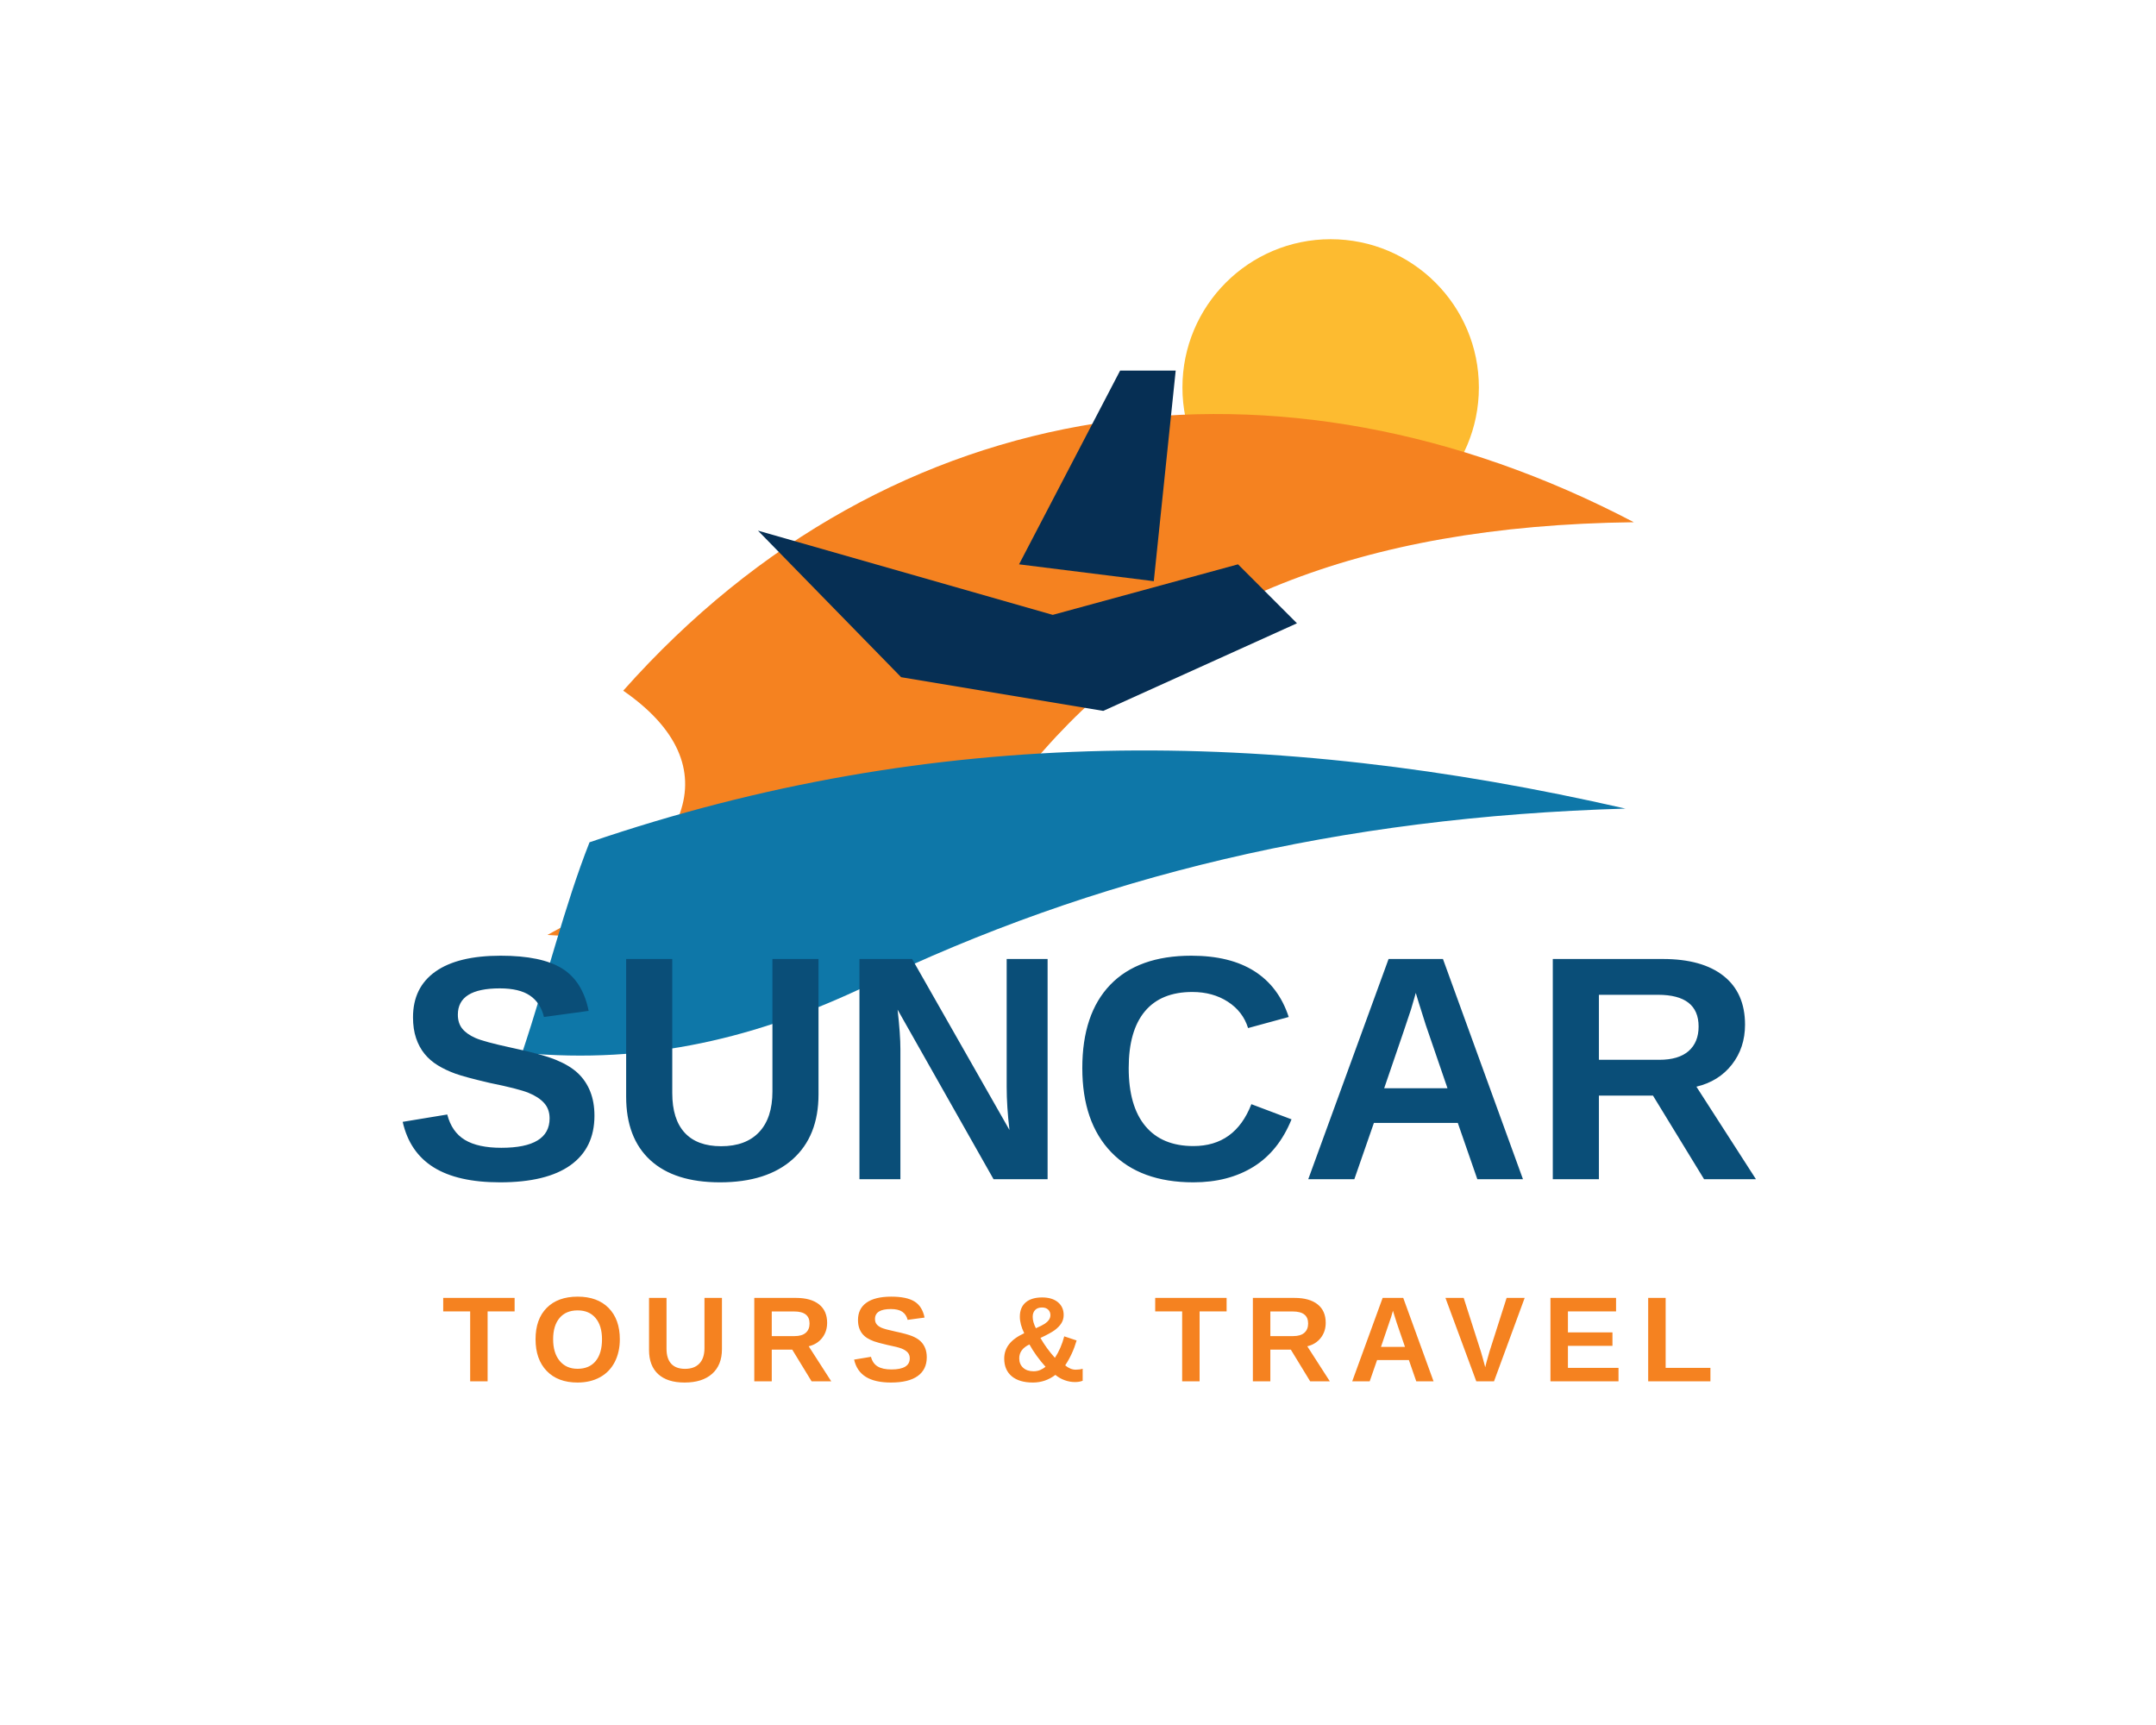
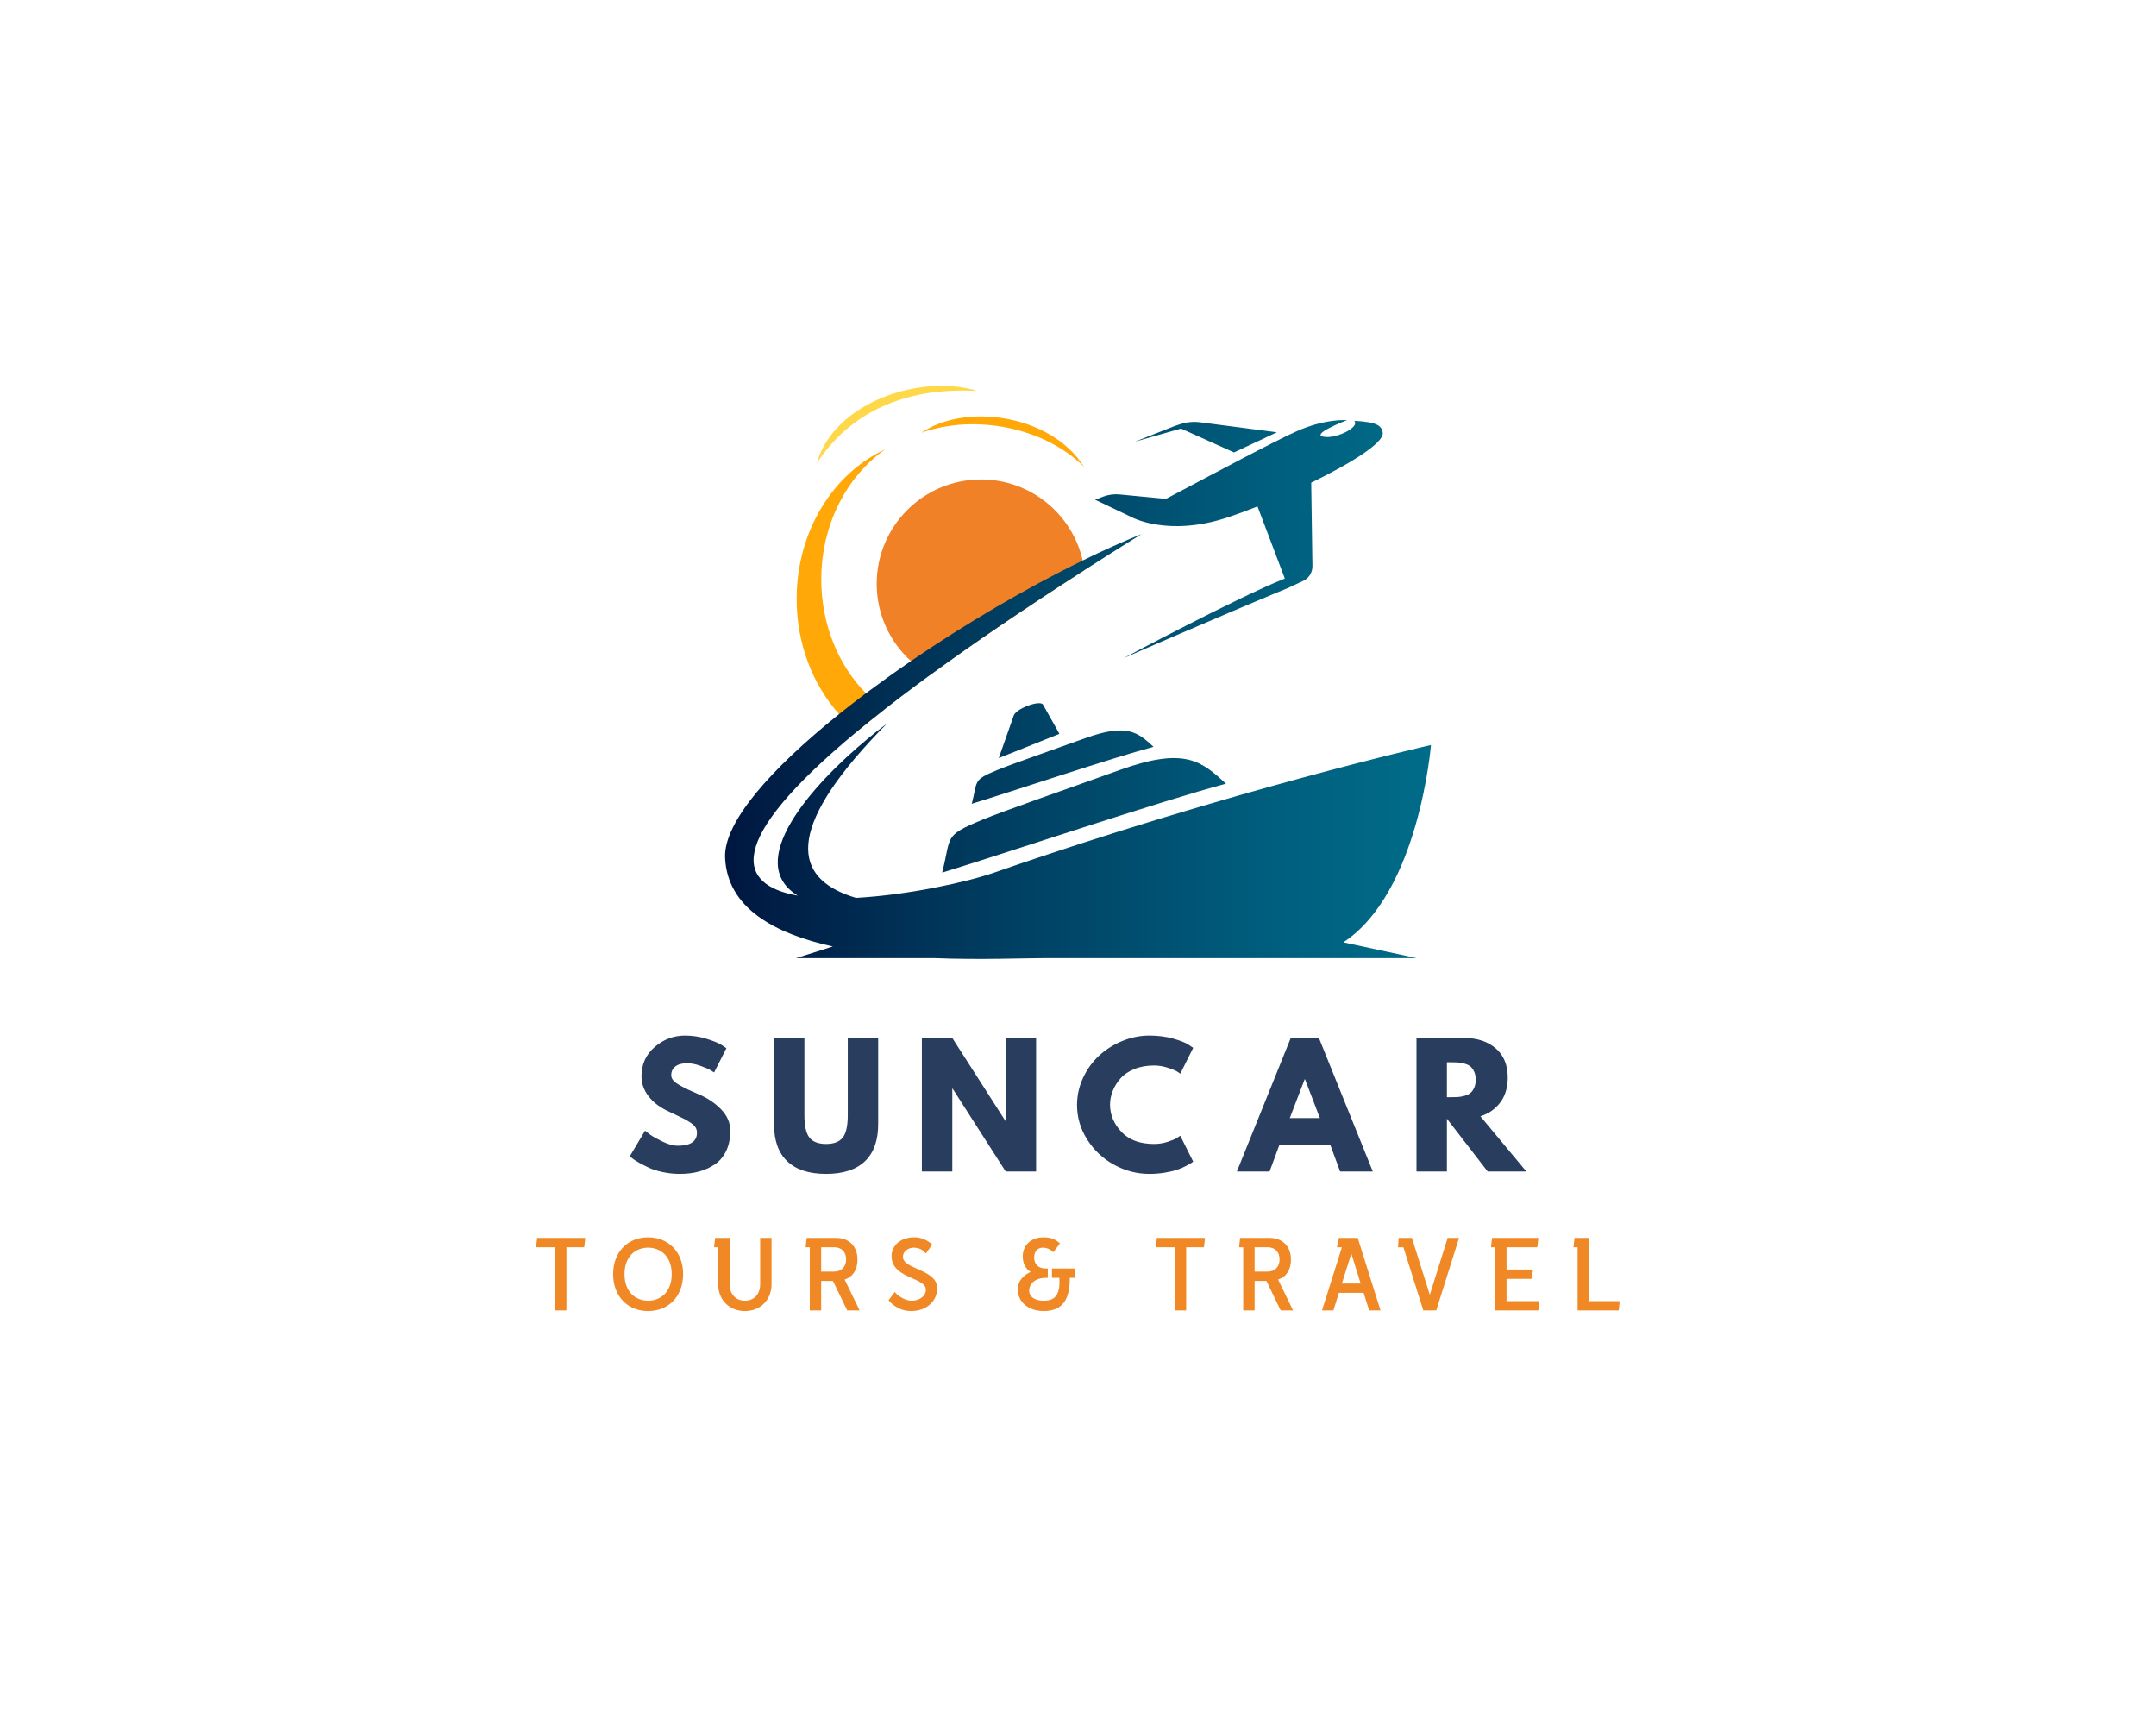
- <svg xmlns="http://www.w3.org/2000/svg" viewBox="0 0 1280 1024" role="img" aria-labelledby="title">
-   <rect width="1280" height="1024" fill="transparent" />
-   <g transform="translate(640 350)">
-     <circle cx="150" cy="-120" r="88" fill="#FDBB30" />
-     <path d="M-270 60 C-110 -120 120 -150 330 -40 C165 -38 55 10 -20 95 C-95 180 -170 215 -315 205 C-230 160 -205 105 -270 60Z" fill="#F58220" />
-     <path d="M-290 150 C-85 80 115 82 325 130 C155 135 10 170 -125 235 C-190 266 -255 282 -330 275 C-315 230 -305 188 -290 150Z" fill="#0E77A8" />
-     <path d="M-190 -35 L-15 15 L95 -15 L130 20 L15 72 L-105 52 Z" fill="#062F54" />
-     <path d="M-35 -15 L25 -130 L58 -130 L45 -5 Z" fill="#062F54" />
+ <svg xmlns="http://www.w3.org/2000/svg" version="1.1" width="1280" height="1024" viewBox="0 0 1280 1024" xml:space="preserve">
+   <defs />
+   <g transform="matrix(1 0 0 1 640 512)" id="background-logo">
+     <rect style="stroke: none; stroke-width: 0; fill: rgb(255,255,255); fill-opacity: 0; opacity: 1;" x="-640" y="-512" width="1280" height="1024" />
  </g>
-   <text x="640" y="700" text-anchor="middle" font-family="Arial, Helvetica, sans-serif" font-size="190" font-weight="800" fill="#0A4E78">SUNCAR</text>
-   <text x="640" y="820" text-anchor="middle" font-family="Arial, Helvetica, sans-serif" font-size="72" font-weight="700" letter-spacing="10" fill="#F58220">TOURS &amp; TRAVEL</text>
+   <g transform="matrix(1.921154 0 0 1.921154 640 399.1507)" id="logo-logo">
+     <g>
+       <g transform="matrix(0.5168918 0 0 0.5168918 -30.10542 -29.41611)">
+         <path style="fill: rgb(240,129,38);" transform=" translate(-301.7568, -303.0904)" d="M 362.818 293.102 C 356.486 265.371 331.672 244.661 302.021 244.661 C 267.577 244.661 239.655 272.597 239.655 307.041 C 239.655 325.347 247.541 341.821 260.117 353.239 C 263.619 356.405 267.475 359.19 271.637 361.52 C 296.847 343.111 327.319 322.328 363.858 298.862 C 363.595 296.913 363.257 294.993 362.818 293.102 z" />
+       </g>
+       <g transform="matrix(0.5168918 0 0 0.5168918 -42.53876 -30.44031)">
+         <path style="fill: rgb(255,168,8);" transform=" translate(-277.7028, -301.1089)" d="M 244.419 382.055 C 238.586 386.613 233.133 390.996 228.033 395.217 C 224.163 392.139 220.528 388.694 217.157 384.942 C 201.504 367.457 191.786 343.067 191.786 316.084 C 191.786 275.557 213.728 240.894 244.771 226.662 C 221.833 242.667 206.516 271.542 206.516 304.476 C 206.516 331.518 216.835 355.804 233.206 372.484 C 236.68 376.03 240.432 379.241 244.419 382.055 z M 363.619 237.127 C 343.604 205.486 292.165 198.913 266.431 216.729 C 298.337 205.408 339.814 213.42 363.619 237.127 z" />
+       </g>
+       <g transform="matrix(0.5168918 0 0 0.5168918 -55.93465 -76.56372)">
+         <path style="fill: rgb(255,216,74);" transform=" translate(-251.7865, -211.8767)" d="M 203.756 235.042 C 223.147 205.408 255.309 189.32 299.817 191.759 C 266.431 181.308 214.205 198.222 203.756 235.042 z" />
+       </g>
+       <g transform="matrix(0.5168918 0 0 0.5168918 0 5.285539)">
+         <linearGradient id="SVGID_5_2_2_1226655" gradientUnits="userSpaceOnUse" x1="148.981" y1="370.226" x2="571.019" y2="370.226">
+           <stop offset="0%" style="stop-color:rgb(0,23,64)" />
+           <stop offset="38.599%" style="stop-color:rgb(0,62,97)" />
+           <stop offset="78.346%" style="stop-color:rgb(0,95,126)" />
+           <stop offset="100%" style="stop-color:rgb(0,108,137)" />
+         </linearGradient>
+         <path style="fill: url(#SVGID_5_2_2_1226655);" transform=" translate(-360, -370.2256)" d="M 311.724 418.379 C 320.263 414.837 343.45 406.851 364.293 399.334 C 389.43 390.268 395.782 395.842 405.17 404.5 C 379.653 411.309 320.135 431.336 296.504 438.546 C 300.109 424.526 296.904 424.526 311.724 418.379 z M 453.286 228.497 L 478.906 216.466 L 433.067 210.489 C 429.034 209.963 424.935 210.353 421.074 211.628 L 418.011 212.64 L 394.063 222.064 L 421.586 214.247 L 453.286 228.497 z M 449.457 267.352 C 454.96 265.525 461.018 263.292 467.319 260.787 L 483.662 303.904 C 455.68 314.979 387.233 351.502 387.233 351.502 C 387.233 351.502 443.84 326.736 485.763 309.451 L 494.592 305.327 C 498.04 303.716 500.222 300.231 500.166 296.425 L 499.43 246.594 C 523.426 234.9 543.463 222.412 542.158 216.541 C 541.353 212.925 539.87 210.376 525.14 209.597 C 528.653 213.171 515.652 219.721 508.379 219.303 C 496.255 218.608 520.791 209.217 520.791 209.217 C 520.791 209.217 507.818 208.096 490.236 216.07 C 476.009 222.523 442.752 240.312 412.526 256.299 L 384.86 253.621 C 381.49 253.294 378.088 253.759 374.928 254.976 L 370.229 256.785 L 391.932 267.14 C 391.932 267.14 413.683 279.23 449.457 267.352 z M 321.604 385.721 L 312.629 411.223 L 348.894 396.745 L 339.051 379.229 C 337.245 376.404 323.196 381.512 321.604 385.721 z M 571.019 403.41 C 571.019 403.41 450.173 430.921 309.877 479.7 C 293.491 485.386 258.607 493.052 227.286 494.796 C 192.431 484.477 182.918 458.183 235.991 400.815 C 239.011 397.533 242.25 394.147 245.709 390.659 C 242.045 393.399 238.175 396.433 234.233 399.687 C 199.979 428.034 160.054 473.69 192.49 493.462 C 156.947 487.218 147.126 462.214 228.033 395.217 C 233.133 390.996 238.586 386.613 244.419 382.055 C 244.624 381.893 244.83 381.718 245.049 381.557 C 250.487 377.306 256.247 372.909 262.359 368.366 C 265.364 366.123 268.457 363.836 271.637 361.52 C 296.847 343.111 327.319 322.328 363.858 298.862 C 374.675 291.929 386.005 284.747 397.906 277.331 C 386.753 281.845 374.968 287.151 362.818 293.102 C 329.268 309.503 293.051 330.711 260.117 353.239 C 255.25 356.566 250.458 359.908 245.768 363.279 C 241.502 366.342 237.311 369.42 233.206 372.484 C 231.873 373.496 230.553 374.507 229.234 375.503 C 225.101 378.654 221.071 381.806 217.157 384.942 C 176.499 417.569 148.08 449.535 149.003 470.759 C 150.322 500.864 178.521 516.166 213.42 523.846 L 191.478 530.793 L 273.777 530.793 C 301.889 531.907 327.348 530.793 340.642 530.793 L 562.43 530.793 L 518.621 521.354 C 563.882 491.864 571.019 403.41 571.019 403.41 z M 278.78 479.695 C 315.68 468.436 408.615 437.164 448.458 426.532 C 433.801 413.013 423.882 404.31 384.631 418.467 C 352.086 430.205 315.879 442.674 302.546 448.205 C 279.404 457.804 284.408 457.804 278.78 479.695 z" />
+       </g>
+     </g>
+   </g>
+   <g transform="matrix(1.921154 0 0 1.921154 640.048 655.796)" id="text-logo">
+     <g>
+       <g transform="matrix(1 0 0 1 0 0)" id="text-logo-path-0">
+         <path style="fill: rgb(41,61,95);" transform=" translate(-140.525, 20.625)" d="M 19.05 -42 L 19.05 -42 Q 22.4 -42 25.6 -41.03 Q 28.8 -40.05 30.35 -39.1 L 30.35 -39.1 L 31.85 -38.1 L 28.05 -30.6 Q 27.6 -30.9 26.8 -31.38 Q 26 -31.85 23.8 -32.65 Q 21.6 -33.45 19.7 -33.45 L 19.7 -33.45 Q 17.35 -33.45 16.07 -32.45 Q 14.8 -31.45 14.8 -29.75 L 14.8 -29.75 Q 14.8 -28.9 15.4 -28.18 Q 16 -27.45 17.45 -26.63 Q 18.9 -25.8 20 -25.3 Q 21.1 -24.8 23.4 -23.8 L 23.4 -23.8 Q 27.4 -22.1 30.23 -19.18 Q 33.05 -16.25 33.05 -12.55 L 33.05 -12.55 Q 33.05 -9 31.78 -6.35 Q 30.5 -3.7 28.28 -2.2 Q 26.05 -0.7 23.35 0.03 Q 20.65 0.75 17.5 0.75 L 17.5 0.75 Q 14.8 0.75 12.2 0.2 Q 9.6 -0.35 7.85 -1.18 Q 6.1 -2 4.7 -2.8 Q 3.3 -3.6 2.65 -4.15 L 2.65 -4.15 L 2 -4.7 L 6.7 -12.6 Q 7.3 -12.1 8.35 -11.33 Q 9.4 -10.55 12.08 -9.25 Q 14.75 -7.95 16.8 -7.95 L 16.8 -7.95 Q 22.75 -7.95 22.75 -12 L 22.75 -12 Q 22.75 -12.85 22.33 -13.58 Q 21.9 -14.3 20.83 -15.03 Q 19.75 -15.75 18.93 -16.18 Q 18.1 -16.6 16.23 -17.48 Q 14.35 -18.35 13.45 -18.8 L 13.45 -18.8 Q 9.7 -20.65 7.65 -23.43 Q 5.6 -26.2 5.6 -29.4 L 5.6 -29.4 Q 5.6 -34.95 9.7 -38.48 Q 13.8 -42 19.05 -42 Z M 69.35 -41.25 L 78.75 -41.25 L 78.75 -14.65 Q 78.75 -7.05 74.65 -3.15 Q 70.55 0.75 62.65 0.75 Q 54.75 0.75 50.65 -3.15 Q 46.55 -7.05 46.55 -14.65 L 46.55 -14.65 L 46.55 -41.25 L 55.95 -41.25 L 55.95 -17.4 Q 55.95 -12.4 57.53 -10.45 Q 59.1 -8.5 62.65 -8.5 Q 66.2 -8.5 67.78 -10.45 Q 69.35 -12.4 69.35 -17.4 L 69.35 -17.4 L 69.35 -41.25 Z M 101.75 -25.6 L 101.65 -25.6 L 101.65 0 L 92.25 0 L 92.25 -41.25 L 101.65 -41.25 L 118.05 -15.65 L 118.15 -15.65 L 118.15 -41.25 L 127.55 -41.25 L 127.55 0 L 118.15 0 L 101.75 -25.6 Z M 164 -8.5 L 164 -8.5 Q 166.15 -8.5 168.18 -9.15 Q 170.2 -9.8 171.15 -10.4 L 171.15 -10.4 L 172.1 -11.05 L 176.1 -3.05 Q 175.9 -2.9 175.55 -2.65 Q 175.2 -2.4 173.93 -1.73 Q 172.65 -1.05 171.2 -0.55 Q 169.75 -0.05 167.4 0.35 Q 165.05 0.75 162.55 0.75 L 162.55 0.75 Q 156.8 0.75 151.65 -2.08 Q 146.5 -4.9 143.35 -9.85 Q 140.2 -14.8 140.2 -20.55 L 140.2 -20.55 Q 140.2 -24.9 142.05 -28.9 Q 143.9 -32.9 146.98 -35.75 Q 150.05 -38.6 154.15 -40.3 Q 158.25 -42 162.55 -42 L 162.55 -42 Q 166.55 -42 169.93 -41.05 Q 173.3 -40.1 174.7 -39.15 L 174.7 -39.15 L 176.1 -38.2 L 172.1 -30.2 Q 171.75 -30.5 171.05 -30.93 Q 170.35 -31.35 168.25 -32.05 Q 166.15 -32.75 164 -32.75 L 164 -32.75 Q 160.6 -32.75 157.9 -31.65 Q 155.2 -30.55 153.63 -28.75 Q 152.05 -26.95 151.23 -24.88 Q 150.4 -22.8 150.4 -20.65 L 150.4 -20.65 Q 150.4 -15.95 153.93 -12.23 Q 157.45 -8.5 164 -8.5 Z M 206.25 -41.25 L 214.95 -41.25 L 231.6 0 L 221.5 0 L 218.45 -8.25 L 202.75 -8.25 L 199.7 0 L 189.6 0 L 206.25 -41.25 Z M 205.95 -16.5 L 215.25 -16.5 L 210.65 -28.5 L 210.55 -28.5 L 205.95 -16.5 Z M 245.1 0 L 245.1 -41.25 L 259.85 -41.25 Q 265.8 -41.25 269.55 -38.08 Q 273.3 -34.9 273.3 -29 L 273.3 -29 Q 273.3 -24.45 271.03 -21.38 Q 268.75 -18.3 264.85 -17.05 L 264.85 -17.05 L 279.05 0 L 267.1 0 L 254.5 -16.3 L 254.5 0 L 245.1 0 Z M 254.5 -33.75 L 254.5 -22.95 L 255.6 -22.95 Q 256.9 -22.95 257.8 -23 Q 258.7 -23.05 259.85 -23.35 Q 261 -23.65 261.7 -24.2 Q 262.4 -24.75 262.9 -25.8 Q 263.4 -26.85 263.4 -28.35 Q 263.4 -29.85 262.9 -30.9 Q 262.4 -31.95 261.7 -32.5 Q 261 -33.05 259.85 -33.35 Q 258.7 -33.65 257.8 -33.7 Q 256.9 -33.75 255.6 -33.75 L 255.6 -33.75 L 254.5 -33.75 Z" />
+       </g>
+     </g>
+   </g>
+   <g transform="matrix(1.921154 0 0 1.921154 639.9385 756.3885)" id="tagline">
+     <g>
+       <g transform="matrix(1 0 0 1 0 0)">
+         <path style="fill: rgb(240,137,37);" transform=" translate(-168.72, 11.2)" d="M 7.14 0 L 10.66 0 L 10.66 -19.52 L 16.16 -19.52 L 16.48 -22.4 L 1.6 -22.4 L 1.28 -19.52 L 7.14 -19.52 Z M 35.9 0.19 C 42.24 0.19 46.72 -4.38 46.72 -11.23 C 46.72 -18.02 42.24 -22.59 35.9 -22.59 C 29.57 -22.59 25.09 -18.02 25.09 -11.23 C 25.09 -4.38 29.57 0.19 35.9 0.19 Z M 28.61 -11.23 C 28.61 -16.64 31.97 -19.39 35.9 -19.39 C 39.84 -19.39 43.2 -16.64 43.2 -11.23 C 43.2 -5.76 39.84 -3.01 35.9 -3.01 C 31.97 -3.01 28.61 -5.76 28.61 -11.23 Z M 57.57 -8.1 C 57.57 -3.14 61.09 0.19 65.86 0.19 C 70.72 0.19 74.05 -3.36 74.05 -8.1 L 74.05 -22.4 L 70.53 -22.4 L 70.53 -8.06 C 70.53 -4.99 68.58 -3.01 65.82 -3.01 C 62.94 -3.01 61.09 -5.12 61.09 -8.06 L 61.09 -22.4 L 56.61 -22.4 L 56.29 -19.52 L 57.57 -19.52 Z M 85.86 -19.52 L 85.86 0 L 89.38 0 L 89.38 -9.12 L 93.02 -9.12 L 97.44 0 L 101.28 0 L 96.64 -9.54 C 99.14 -10.37 100.61 -12.51 100.61 -15.71 C 100.61 -19.71 98.11 -22.4 94.02 -22.4 L 84.9 -22.4 L 84.58 -19.52 Z M 89.38 -12 L 89.38 -19.52 L 93.34 -19.52 C 95.65 -19.52 97.09 -18.14 97.09 -15.74 C 97.09 -13.5 95.68 -12 93.34 -12 Z M 117.22 0.19 C 121.98 0.19 125.25 -2.94 125.25 -6.85 C 125.25 -12.74 114.66 -12.67 114.66 -16.51 C 114.66 -18.69 116.83 -19.39 117.92 -19.39 C 120 -19.39 121.06 -18.43 121.73 -17.57 L 123.71 -20.38 C 122.4 -21.54 120.51 -22.59 118.21 -22.59 C 113.66 -22.59 111.14 -19.87 111.14 -16.77 C 111.14 -9.82 121.73 -10.27 121.73 -6.43 C 121.73 -4.38 119.74 -3.01 117.31 -3.01 C 115.2 -3.01 113.02 -4.61 112.1 -5.7 L 110.21 -3.14 C 112.13 -0.93 114.43 0.19 117.22 0.19 Z M 158.18 0.19 C 163.87 0.19 166.3 -3.3 166.21 -10.08 L 167.9 -10.08 L 167.9 -12.96 L 160.7 -12.96 L 160.7 -10.08 L 162.98 -10.08 C 163.49 -3.42 160.26 -3.01 158.08 -3.01 C 155.65 -3.01 153.66 -4.06 153.66 -6.11 C 153.66 -8.45 155.84 -10.08 158.75 -10.08 L 159.42 -10.08 L 159.42 -12.96 L 158.75 -12.96 C 156.35 -12.96 155.2 -14.43 155.2 -16.35 C 155.2 -18.69 156.74 -19.39 157.82 -19.39 C 159.39 -19.39 160.35 -18.72 161.12 -17.98 L 163.17 -20.7 C 161.98 -21.82 160.61 -22.59 158.11 -22.59 C 153.95 -22.59 151.68 -19.87 151.68 -16.77 C 151.68 -14.56 152.45 -12.99 154.11 -11.9 C 152 -10.94 150.14 -9.18 150.14 -6.53 C 150.14 -2.62 153.41 0.19 158.18 0.19 Z M 198.66 0 L 202.18 0 L 202.18 -19.52 L 207.68 -19.52 L 208 -22.4 L 193.12 -22.4 L 192.8 -19.52 L 198.66 -19.52 Z M 219.81 -19.52 L 219.81 0 L 223.33 0 L 223.33 -9.12 L 226.98 -9.12 L 231.39 0 L 235.23 0 L 230.59 -9.54 C 233.09 -10.37 234.56 -12.51 234.56 -15.71 C 234.56 -19.71 232.06 -22.4 227.97 -22.4 L 218.85 -22.4 L 218.53 -19.52 Z M 223.33 -12 L 223.33 -19.52 L 227.3 -19.52 C 229.6 -19.52 231.04 -18.14 231.04 -15.74 C 231.04 -13.5 229.63 -12 227.3 -12 Z M 258.72 0 L 262.24 0 L 255.2 -22.4 L 249.38 -22.4 L 248.77 -19.52 L 250.3 -19.52 L 244.16 0 L 247.68 0 L 249.38 -5.44 L 257.02 -5.44 Z M 250.3 -8.32 L 253.22 -17.57 L 256.1 -8.32 Z M 275.46 0 L 279.46 0 L 286.5 -22.4 L 282.98 -22.4 L 277.47 -4.83 L 271.94 -22.4 L 267.84 -22.4 L 267.65 -19.52 L 269.31 -19.52 Z M 297.66 0 L 311.01 0 L 311.33 -2.88 L 301.18 -2.88 L 301.18 -9.76 L 309.02 -9.76 L 309.34 -12.64 L 301.18 -12.64 L 301.18 -19.52 L 310.69 -19.52 L 311.01 -22.4 L 296.7 -22.4 L 296.38 -19.52 L 297.66 -19.52 Z M 323.14 0 L 335.84 0 L 336.16 -2.88 L 326.66 -2.88 L 326.66 -22.4 L 322.18 -22.4 L 321.86 -19.52 L 323.14 -19.52 Z" />
+       </g>
+     </g>
+   </g>
</svg>
